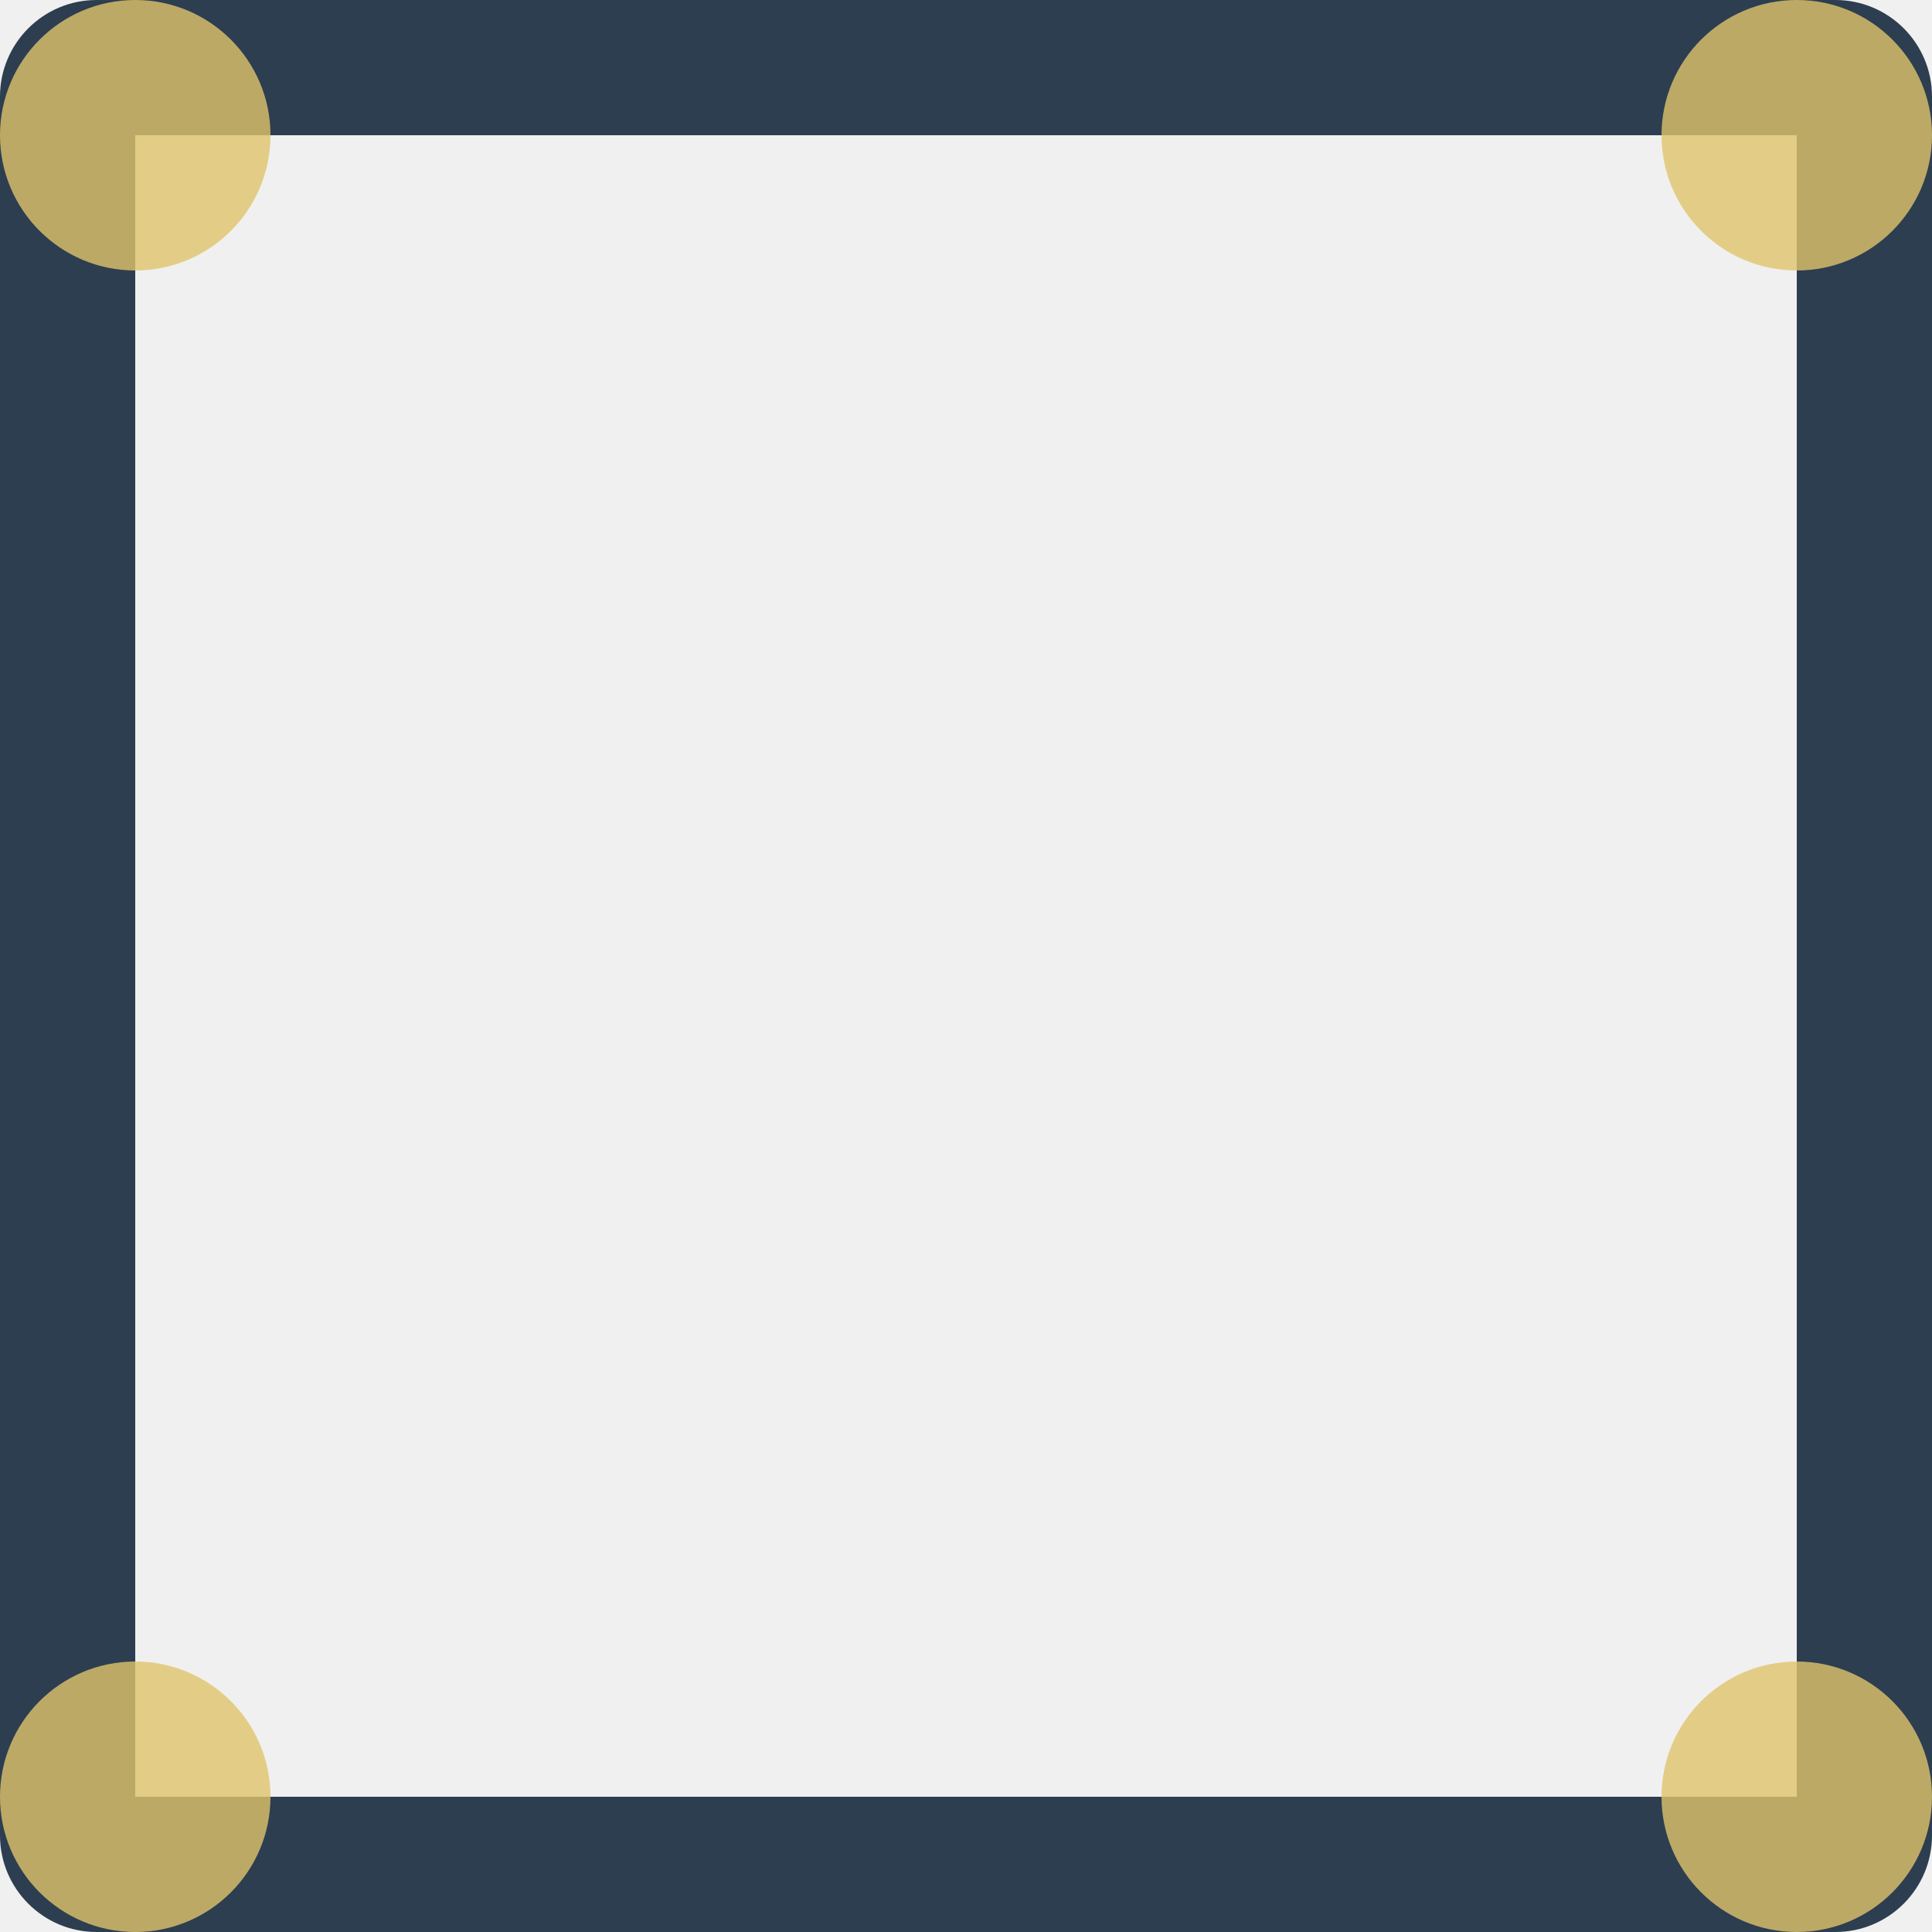
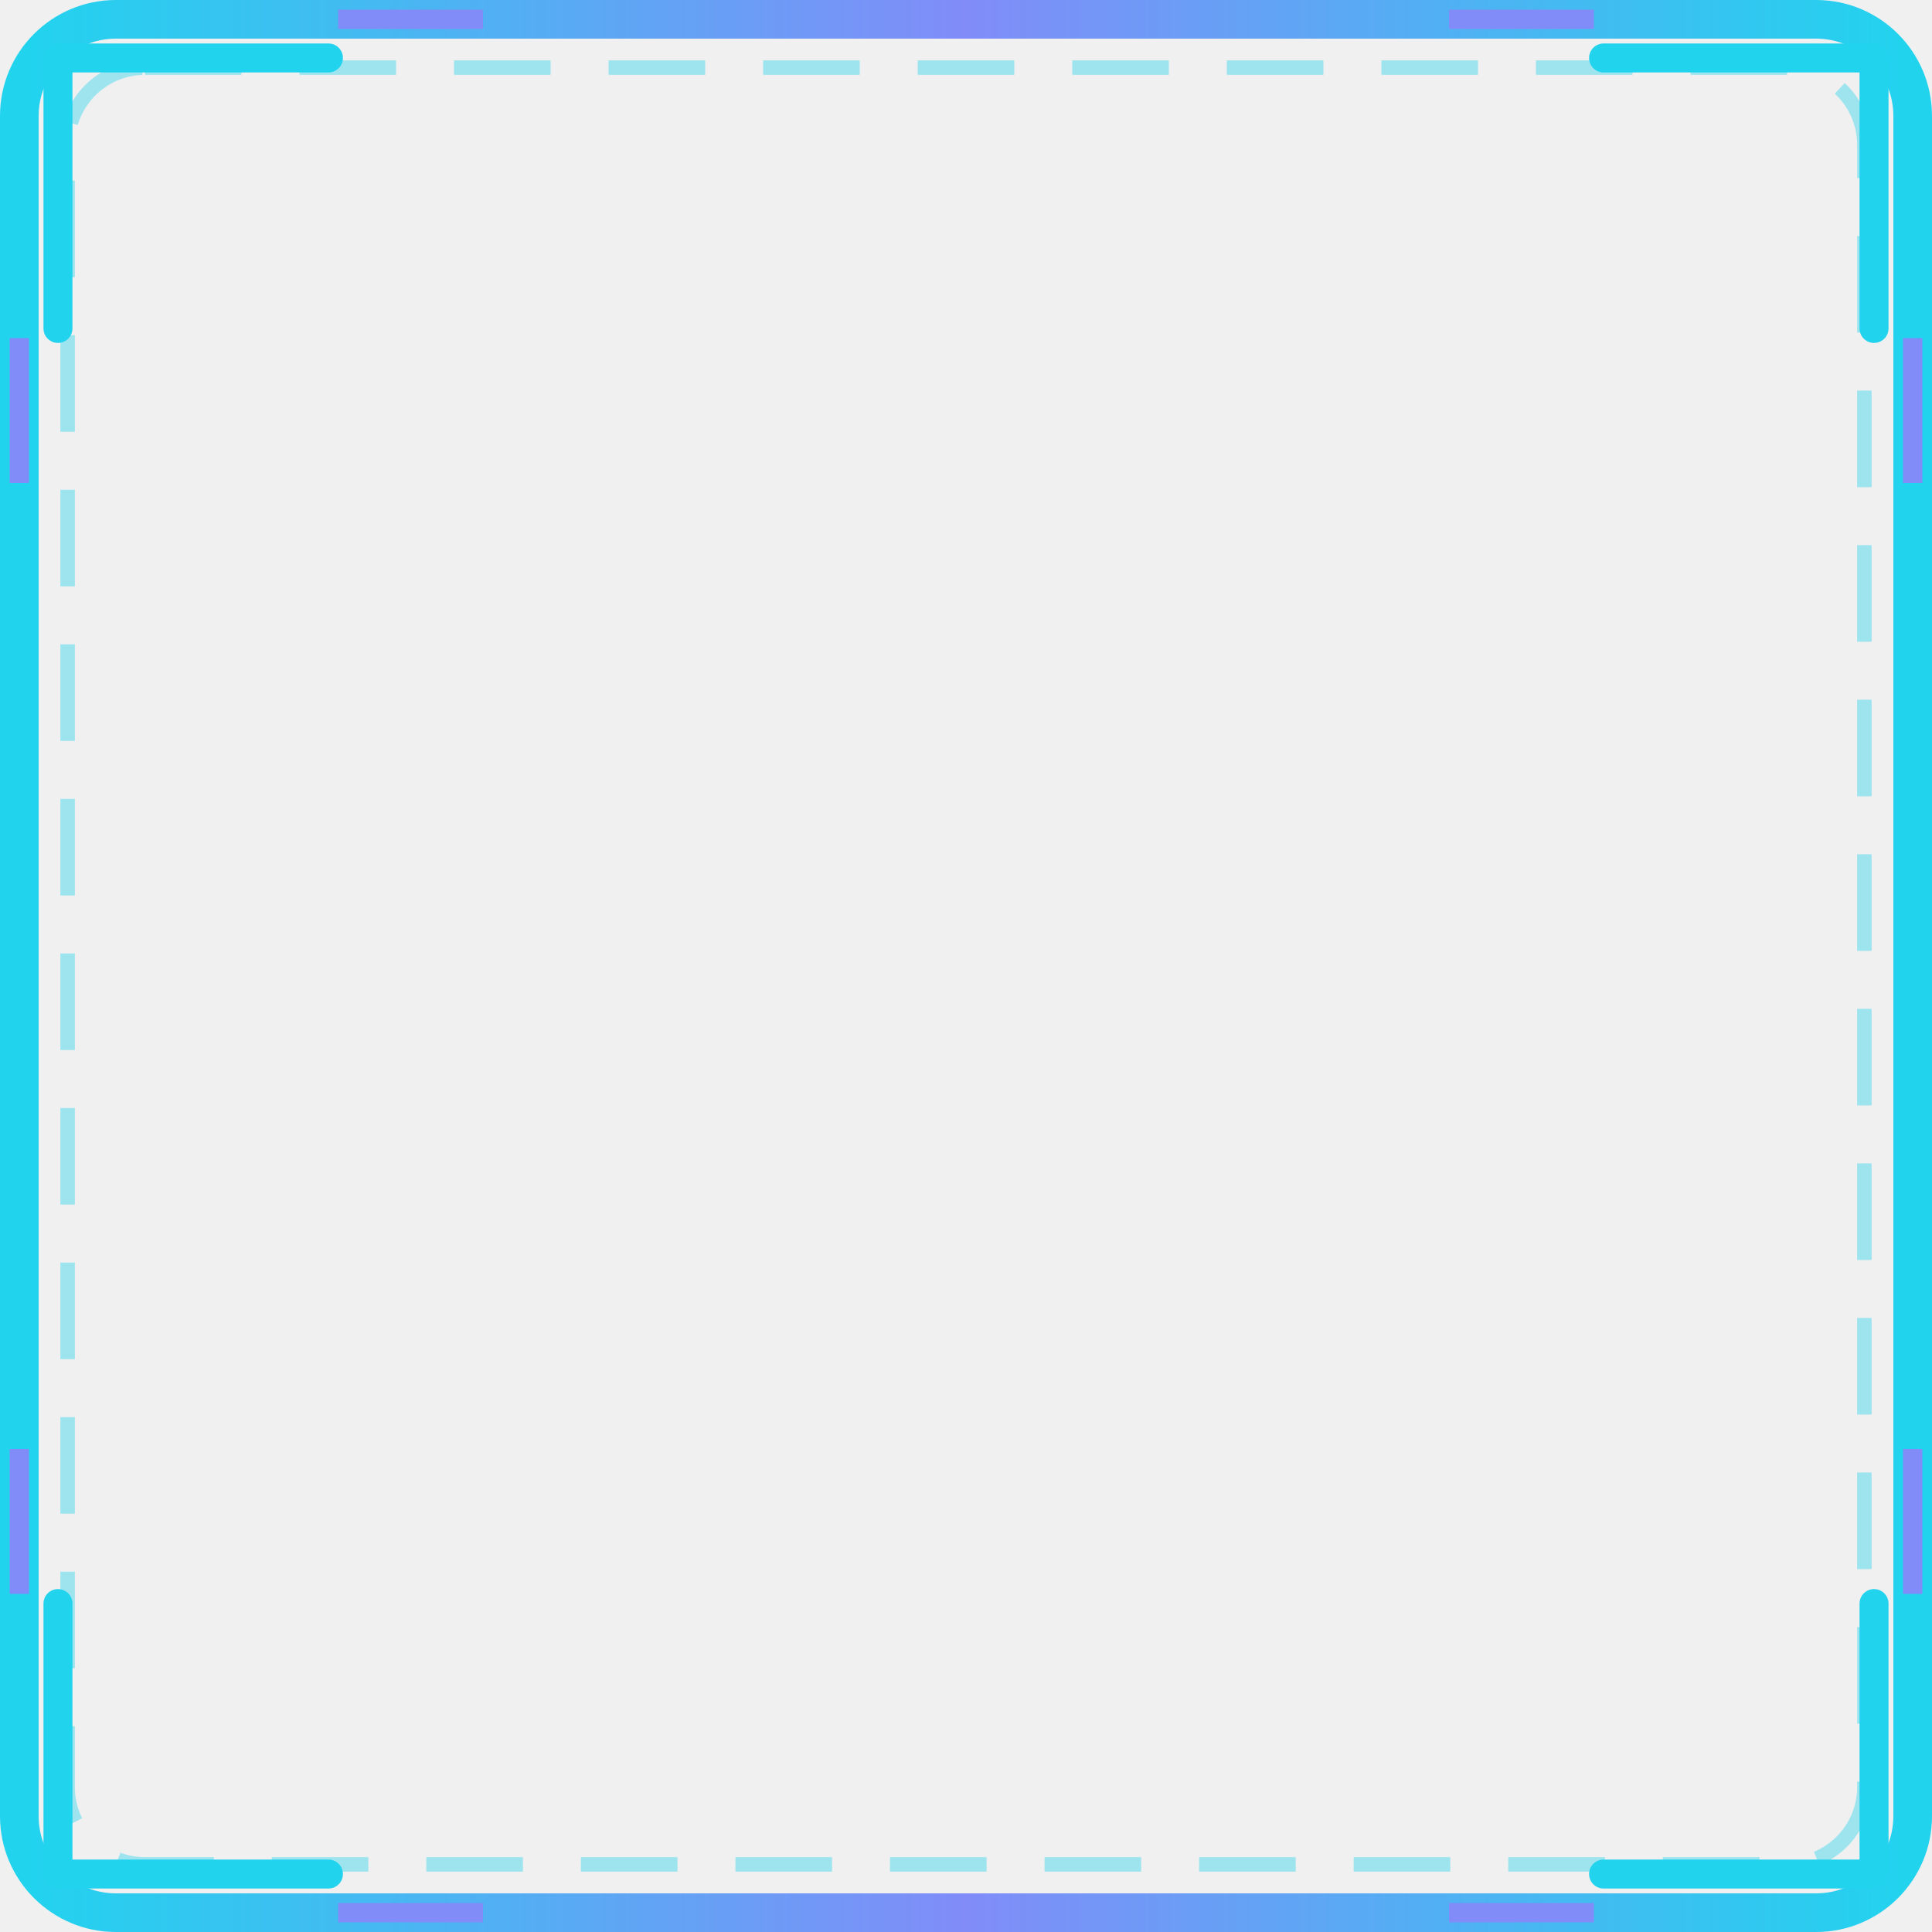
<svg xmlns="http://www.w3.org/2000/svg" viewBox="0 0 200 200">
  <defs>
-     <mask id="m">
-       <rect width="200" height="200" fill="white" rx="10" />
-       <rect x="14" y="14" width="172" height="172" fill="black" />
-     </mask>
+     <linearGradient id="g9" x1="0%" y1="0%" x2="100%" y2="0%">
+       <stop offset="0%" stop-color="#22d3ee" />
+       <stop offset="50%" stop-color="#818cf8" />
+       <stop offset="100%" stop-color="#22d3ee" />
+     </linearGradient>
+     <filter id="gl9" x="-20%" y="-20%" width="140%" height="140%">
+       <feGaussianBlur stdDeviation="6" result="b" />
+       <feMerge>
+         <feMergeNode in="b" />
+         <feMergeNode in="SourceGraphic" />
+       </feMerge>
+     </filter>
  </defs>
-   <rect width="200" height="200" fill="#fff" mask="url(#m)" rx="10" />
-   <rect width="200" height="200" fill="#2c3e50" mask="url(#m)" />
-   <circle cx="14" cy="14" r="14" fill="#e0c46c" opacity="0.8" />
-   <circle cx="186" cy="14" r="14" fill="#e0c46c" opacity="0.8" />
-   <circle cx="14" cy="186" r="14" fill="#e0c46c" opacity="0.8" />
-   <circle cx="186" cy="186" r="14" fill="#e0c46c" opacity="0.8" />
+   <rect x="2" y="2" width="196" height="196" rx="10" ry="10" fill="none" stroke="url(#g9)" stroke-width="4" />
+   <rect x="7" y="7" width="186" height="186" rx="8" ry="8" fill="none" stroke="rgba(34,211,238,0.4)" stroke-width="1.5" stroke-dasharray="10,6" />
+   <polyline points="34,6 6,6 6,34" stroke="#22d3ee" stroke-width="3" fill="none" stroke-linecap="round" stroke-linejoin="round" />
+   <polyline points="166,6 194,6 194,34" stroke="#22d3ee" stroke-width="3" fill="none" stroke-linecap="round" stroke-linejoin="round" />
+   <polyline points="34,194 6,194 6,166" stroke="#22d3ee" stroke-width="3" fill="none" stroke-linecap="round" stroke-linejoin="round" />
+   <polyline points="166,194 194,194 194,166" stroke="#22d3ee" stroke-width="3" fill="none" stroke-linecap="round" stroke-linejoin="round" />
+   <line x1="35" y1="2" x2="50" y2="2" stroke="#818cf8" stroke-width="2" />
+   <line x1="150" y1="2" x2="165" y2="2" stroke="#818cf8" stroke-width="2" />
+   <line x1="35" y1="198" x2="50" y2="198" stroke="#818cf8" stroke-width="2" />
+   <line x1="150" y1="198" x2="165" y2="198" stroke="#818cf8" stroke-width="2" />
+   <line x1="2" y1="35" x2="2" y2="50" stroke="#818cf8" stroke-width="2" />
+   <line x1="2" y1="150" x2="2" y2="165" stroke="#818cf8" stroke-width="2" />
+   <line x1="198" y1="35" x2="198" y2="50" stroke="#818cf8" stroke-width="2" />
+   <line x1="198" y1="150" x2="198" y2="165" stroke="#818cf8" stroke-width="2" />
</svg>
